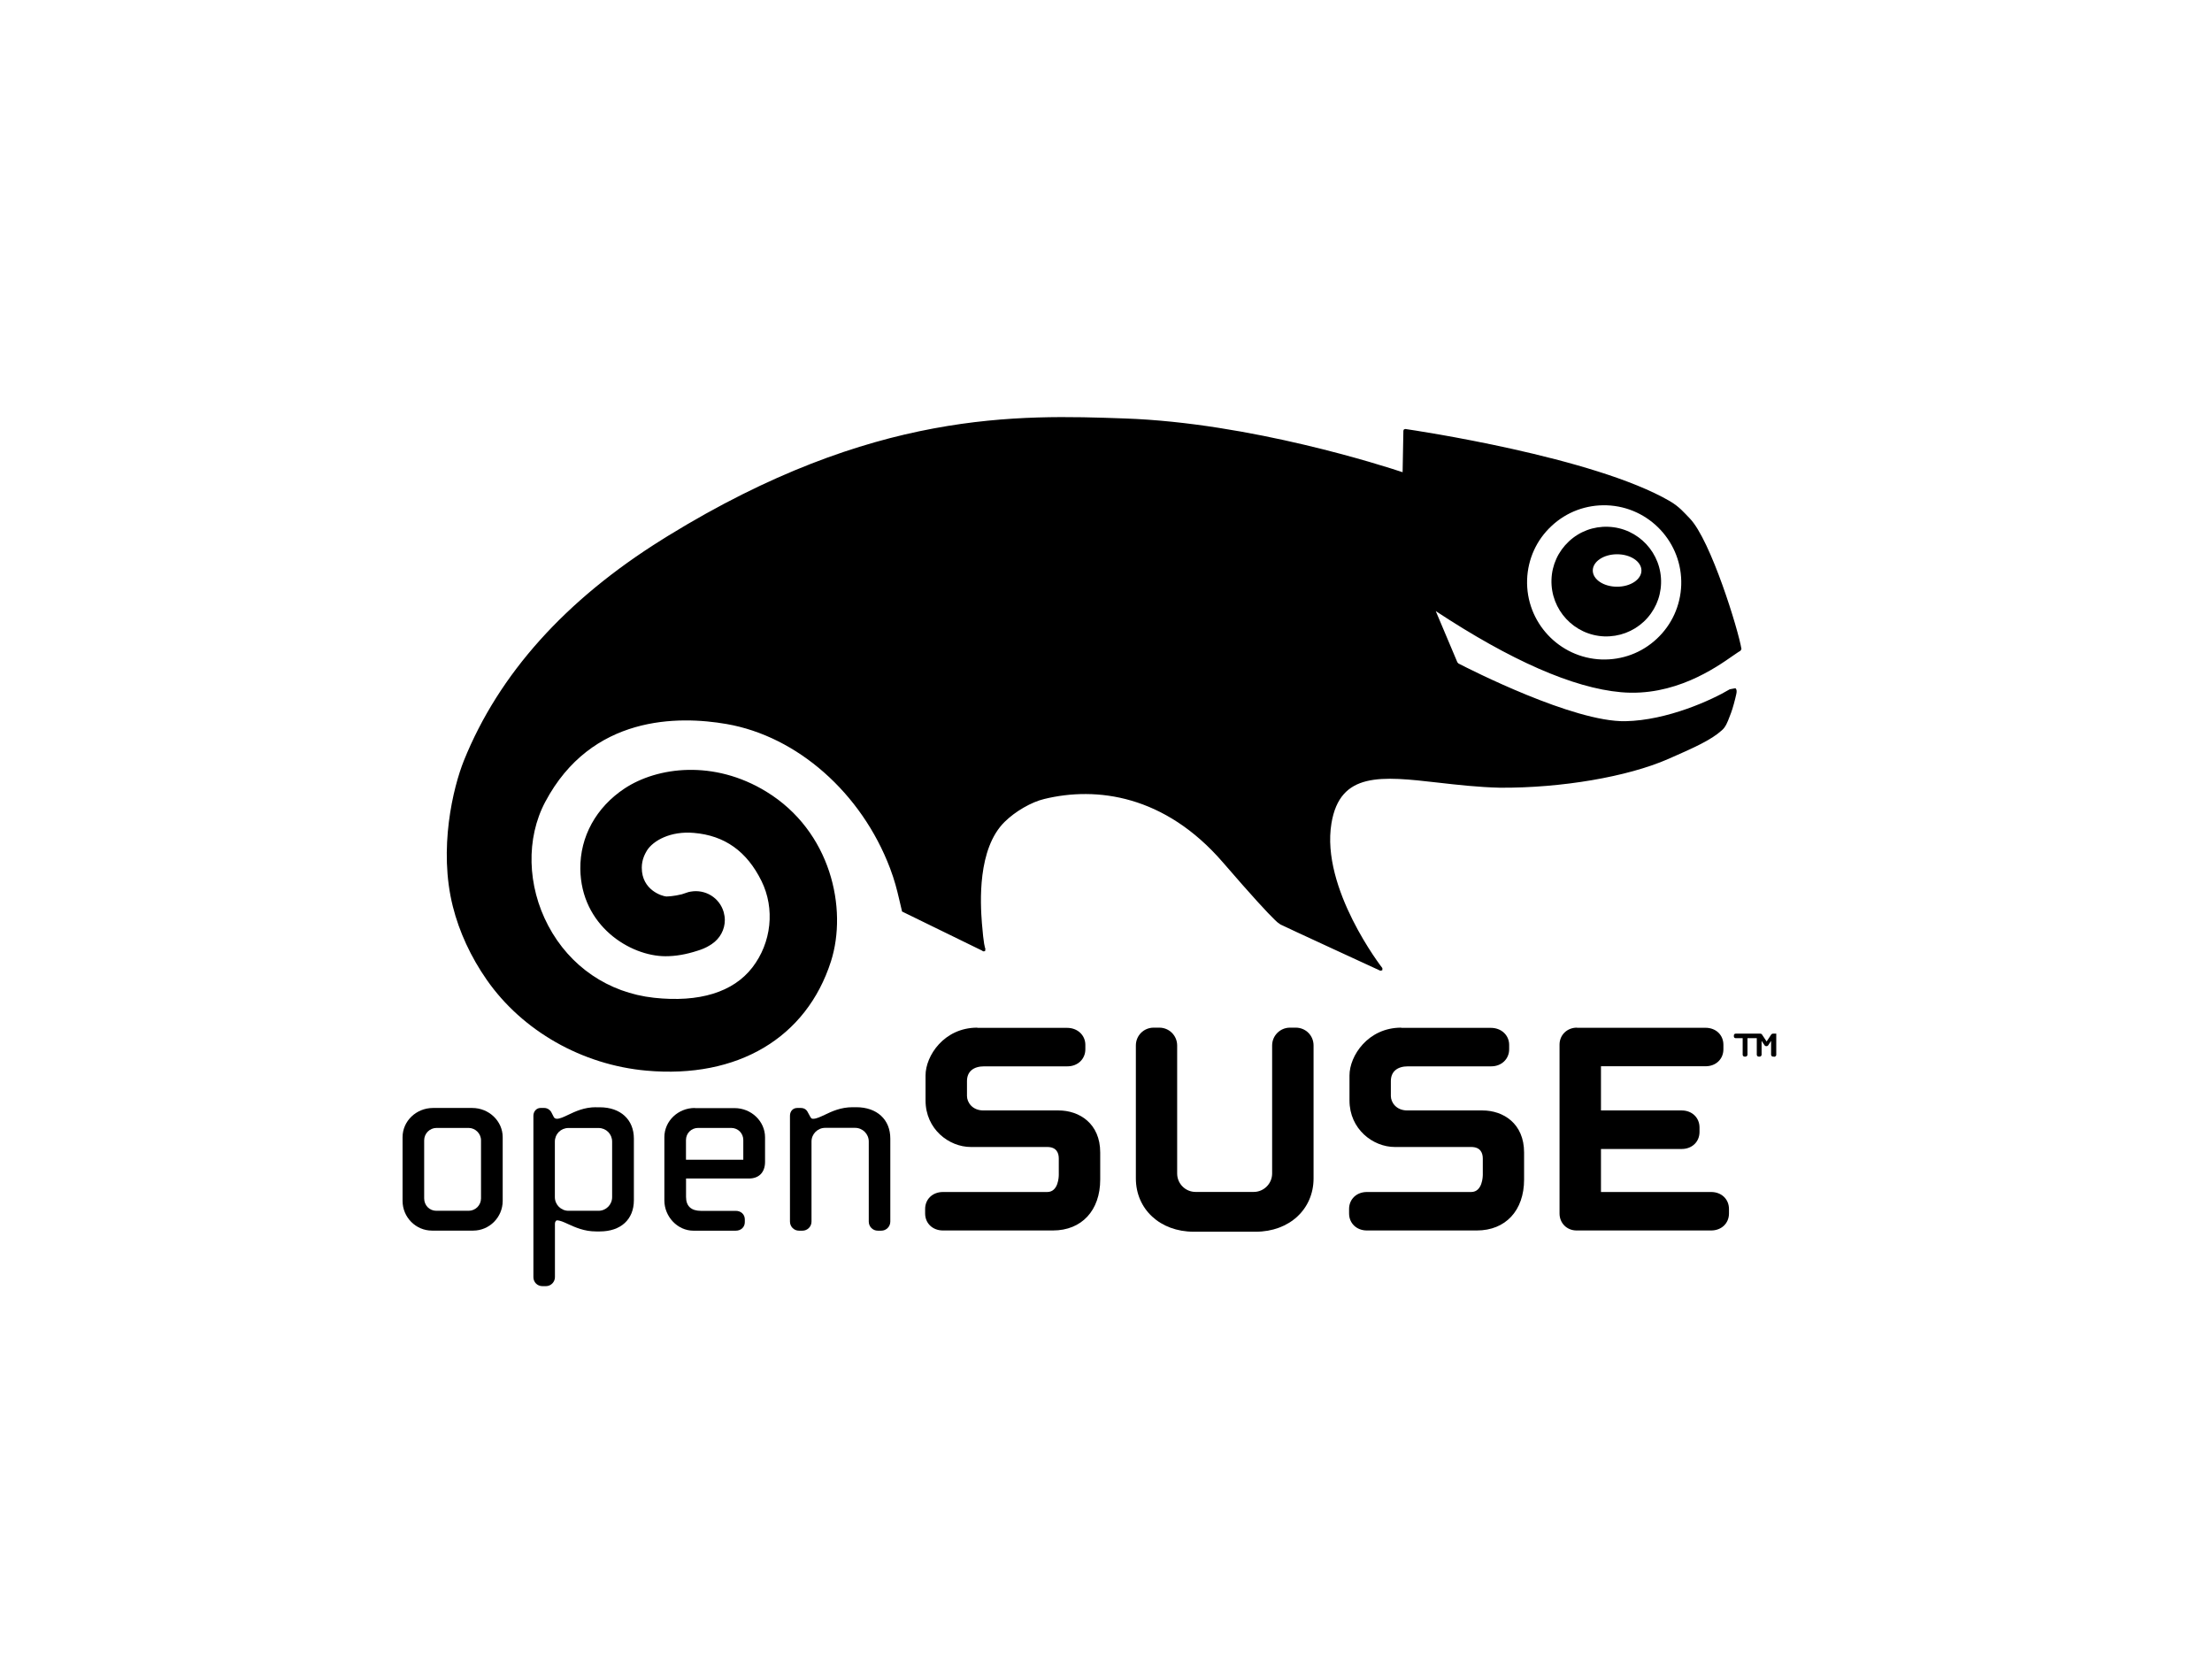
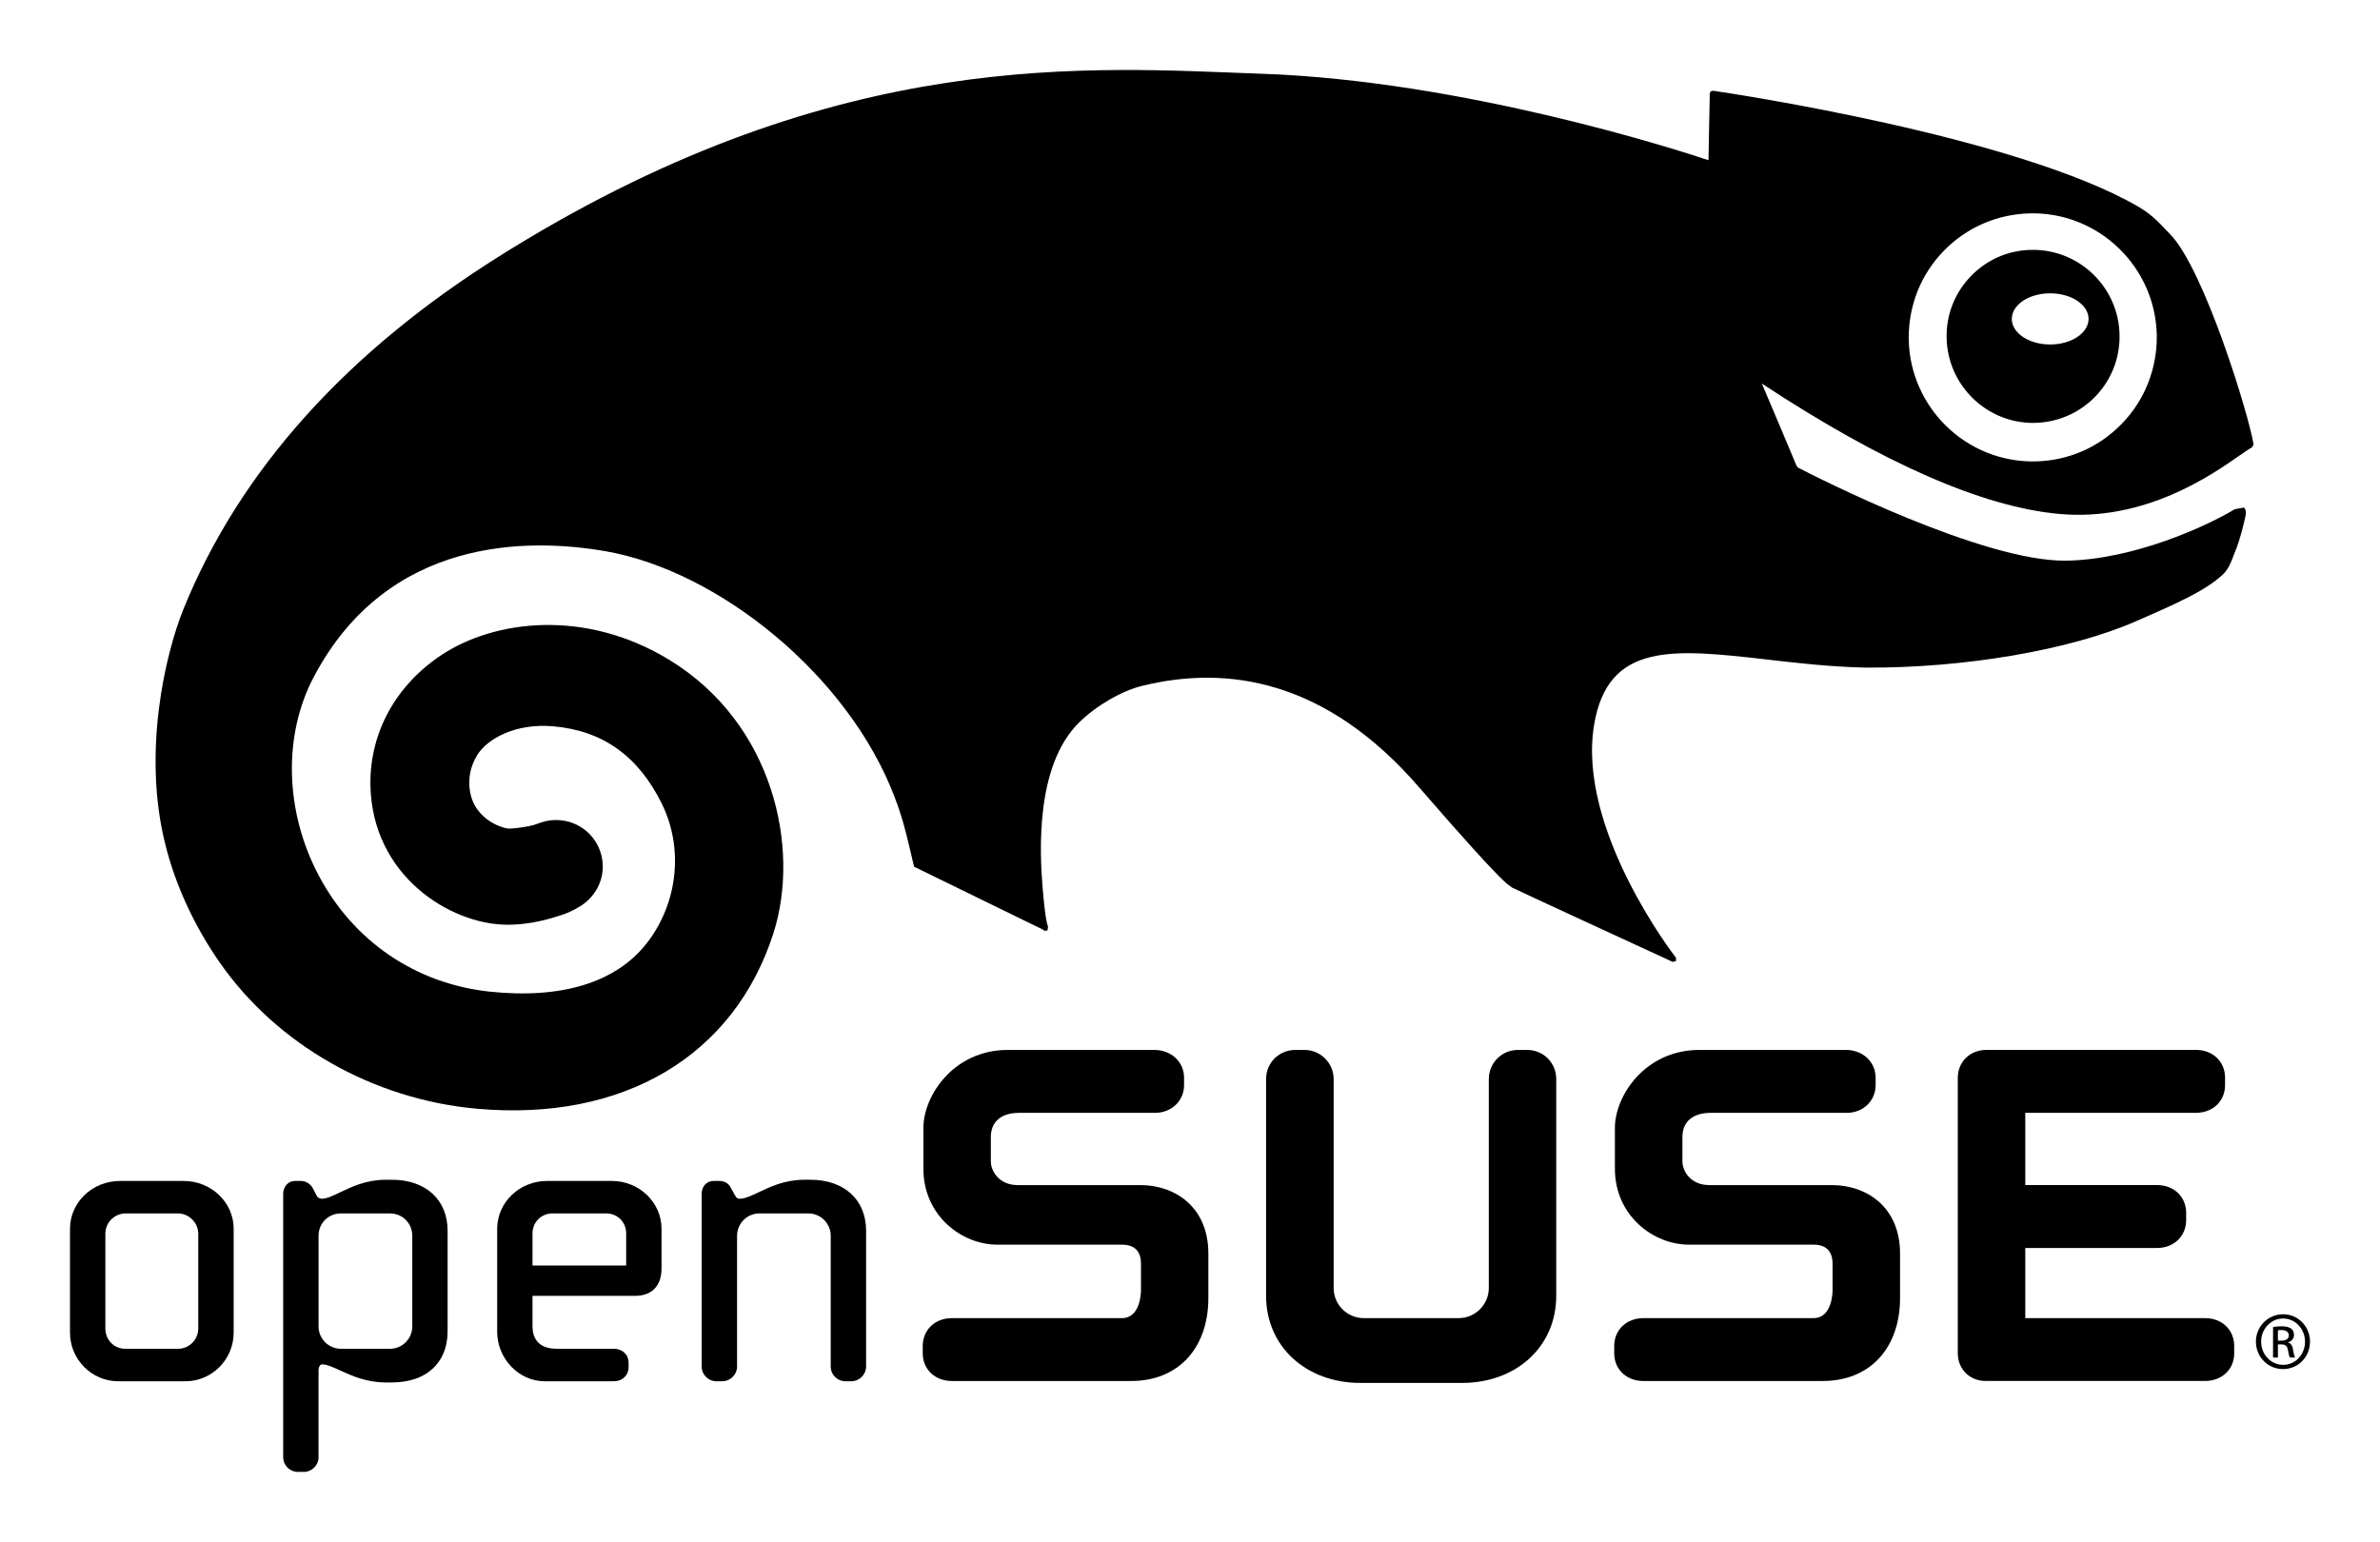
- <svg xmlns="http://www.w3.org/2000/svg" width="400" height="300" id="svg4578" version="1.0">
-   <defs id="defs4580" />
-   <g id="layer1">
-     <path id="path1977" d="M 290.123,115.08 C 284.663,114.879 280.376,110.276 280.559,104.807 C 280.643,102.16 281.774,99.713 283.698,97.906 C 285.629,96.1 288.151,95.16 290.798,95.259 C 296.267,95.45 300.554,100.046 300.371,105.523 C 300.288,108.162 299.172,110.609 297.241,112.424 C 295.301,114.222 292.779,115.162 290.123,115.08 L 290.123,115.08 z M 292.422,106.097 C 294.852,106.097 296.824,104.782 296.824,103.168 C 296.824,101.544 294.852,100.229 292.422,100.229 C 289.99,100.229 288.025,101.544 288.025,103.168 C 288.025,104.782 289.99,106.097 292.422,106.097" style="fill:#000000;fill-opacity:1;fill-rule:nonzero;stroke:none;stroke-miterlimit:4" />
-     <path id="path1979" d="M 177.779,172.035 L 178.131,172.002 L 178.188,171.585 C 178.098,171.259 177.886,170.965 177.558,166.915 C 177.28,163.33 176.717,153.499 181.665,148.624 C 183.585,146.721 186.516,145.031 188.827,144.484 C 198.307,142.173 210.613,143.773 221.122,155.924 C 226.544,162.203 229.206,165.069 230.537,166.351 L 230.994,166.776 L 231.55,167.176 C 231.982,167.421 249.611,175.538 249.611,175.538 L 249.97,175.448 L 249.979,175.065 C 249.865,174.934 238.809,160.652 240.768,148.885 C 242.32,139.511 249.783,140.352 260.096,141.528 C 263.469,141.912 267.307,142.353 271.275,142.443 C 282.355,142.508 294.294,140.475 301.651,137.257 C 306.412,135.175 309.449,133.803 311.352,132.072 C 312.037,131.509 312.396,130.578 312.764,129.598 L 313.018,128.937 C 313.328,128.145 313.777,126.446 313.974,125.523 C 314.064,125.115 314.104,124.674 313.817,124.454 L 312.797,124.642 C 309.572,126.577 301.495,130.268 293.935,130.415 C 284.569,130.61 265.69,120.991 263.722,119.971 L 263.535,119.751 C 263.06,118.623 260.227,111.919 259.631,110.507 C 273.219,119.456 284.487,124.405 293.118,125.173 C 302.721,126.03 310.209,120.788 313.41,118.55 C 314.038,118.125 314.513,117.782 314.708,117.709 L 314.912,117.374 C 314.381,114.002 309.359,97.671 305.57,93.751 C 304.517,92.673 303.676,91.628 301.977,90.632 C 288.251,82.63 255.662,77.795 254.136,77.575 L 253.874,77.649 L 253.777,77.877 C 253.777,77.877 253.654,84.638 253.637,85.39 C 250.305,84.279 226.112,76.464 203.427,75.673 C 184.198,74.995 157.928,74.08 120.808,96.895 L 119.713,97.58 C 102.255,108.473 90.203,121.898 83.899,137.51 C 81.923,142.418 79.261,153.499 81.89,163.926 C 83.033,168.491 85.148,173.064 88.007,177.163 C 94.449,186.422 105.269,192.572 116.921,193.608 C 133.366,195.078 145.827,187.688 150.261,173.855 C 153.306,164.31 150.261,150.306 138.584,143.161 C 129.087,137.339 118.864,138.67 112.944,142.581 C 107.8,145.994 104.885,151.286 104.942,157.108 C 105.056,167.421 113.949,172.908 120.334,172.916 C 122.195,172.916 124.057,172.598 126.164,171.912 C 126.908,171.683 127.618,171.406 128.393,170.924 L 128.63,170.769 L 128.785,170.679 L 128.728,170.704 C 130.19,169.724 131.072,168.108 131.072,166.376 C 131.072,165.902 130.998,165.421 130.867,164.939 C 130.116,162.334 127.536,160.75 124.857,161.24 L 124.498,161.313 L 124.008,161.476 L 123.298,161.714 C 121.828,162.081 120.717,162.106 120.489,162.113 C 119.738,162.064 116.055,160.963 116.055,156.929 L 116.055,156.88 C 116.063,155.402 116.659,154.364 116.986,153.801 C 118.121,152.005 121.256,150.241 125.494,150.617 C 131.047,151.09 135.048,153.94 137.702,159.313 C 140.168,164.31 139.523,170.451 136.044,174.958 C 132.59,179.425 126.442,181.319 118.26,180.429 C 110.012,179.523 103.039,174.778 99.136,167.389 C 95.314,160.17 95.102,151.604 98.589,145.023 C 106.942,129.264 122.71,129.427 131.357,130.921 C 144.161,133.134 155.781,143.381 160.95,157.01 C 161.774,159.182 162.199,160.905 162.566,162.473 L 163.122,164.833 L 177.582,171.896 L 177.779,172.035 L 177.779,172.035 z M 280.568,95.115 C 277.841,97.646 276.28,101.1 276.15,104.824 C 275.897,112.499 281.924,118.966 289.598,119.252 C 293.339,119.375 296.882,118.06 299.601,115.512 C 302.32,112.973 303.881,109.527 304.019,105.811 C 304.28,98.128 298.254,91.652 290.563,91.375 C 286.839,91.253 283.286,92.567 280.568,95.115" style="fill:#000000;fill-opacity:1;fill-rule:evenodd;stroke:none;stroke-miterlimit:4" />
-     <path style="fill:#000000;fill-opacity:1;stroke:none" d="M 320.781,191.072 L 320.619,191.072 C 320.432,191.072 320.27,190.91 320.27,190.723 L 320.27,188.222 L 319.723,189.056 C 319.661,189.143 319.549,189.18 319.449,189.18 L 319.387,189.18 C 319.287,189.18 319.175,189.143 319.113,189.056 L 318.553,188.222 L 318.553,190.723 C 318.553,190.91 318.391,191.072 318.192,191.072 L 318.03,191.072 C 317.844,191.072 317.682,190.91 317.682,190.723 L 317.682,187.736 L 316.002,187.736 L 316.002,190.723 C 316.002,190.91 315.827,191.072 315.628,191.072 L 315.479,191.072 C 315.292,191.072 315.13,190.91 315.13,190.723 L 315.13,187.736 L 313.874,187.736 C 313.687,187.736 313.538,187.612 313.538,187.413 L 313.538,187.239 C 313.538,187.04 313.687,186.915 313.874,186.915 L 318.279,186.915 C 318.454,186.915 318.565,186.977 318.628,187.077 L 319.462,188.334 L 320.295,187.077 C 320.357,186.99 320.457,186.915 320.644,186.915 L 321.204,186.915 L 321.204,190.748 C 321.204,190.935 321.03,191.097 320.831,191.097" id="path2095" />
-     <path style="fill:#000000;fill-opacity:1;stroke:none" d="M 176.727,185.832 C 170.703,185.832 167.368,190.935 167.368,194.469 L 167.368,199 C 167.368,204.189 171.611,207.412 175.557,207.412 L 189.371,207.412 C 191.101,207.412 191.462,208.545 191.462,209.503 L 191.462,212.428 C 191.462,212.739 191.412,215.552 189.371,215.552 L 170.516,215.552 C 168.649,215.552 167.293,216.846 167.293,218.626 L 167.293,219.435 C 167.293,221.202 168.637,222.509 170.516,222.509 L 190.404,222.509 C 195.594,222.509 198.954,218.899 198.954,213.299 L 198.954,208.408 C 198.954,203.156 195.171,200.804 191.425,200.804 L 177.834,200.804 C 175.781,200.804 174.86,199.286 174.86,198.191 L 174.86,195.502 C 174.86,193.797 175.992,192.827 177.983,192.827 L 193.042,192.827 C 194.884,192.827 196.266,191.507 196.266,189.753 L 196.266,188.944 C 196.266,187.201 194.859,185.87 192.98,185.87 L 176.751,185.87" id="path2097" />
-     <path style="fill:#000000;fill-opacity:1;stroke:none" d="M 233.266,185.832 C 231.486,185.832 230.042,187.276 230.042,189.056 L 230.042,212.204 C 230.042,214.046 228.536,215.539 226.707,215.539 L 216.203,215.539 C 214.361,215.539 212.868,214.046 212.868,212.204 L 212.868,189.056 C 212.868,187.276 211.436,185.832 209.644,185.832 L 208.624,185.832 C 206.832,185.832 205.4,187.251 205.4,189.056 L 205.4,213.087 C 205.4,218.675 209.794,222.733 215.854,222.733 L 227.08,222.733 C 233.141,222.733 237.534,218.675 237.534,213.087 L 237.534,189.056 C 237.534,187.251 236.115,185.832 234.311,185.832 L 233.29,185.832" id="path2099" />
-     <path style="fill:#000000;fill-opacity:1;stroke:none" d="M 253.389,185.832 C 247.366,185.832 244.031,190.935 244.031,194.469 L 244.031,199 C 244.031,204.189 248.287,207.412 252.22,207.412 L 266.034,207.412 C 267.764,207.412 268.137,208.545 268.137,209.503 L 268.137,212.428 C 268.137,212.739 268.075,215.552 266.034,215.552 L 247.179,215.552 C 245.312,215.552 243.956,216.846 243.956,218.626 L 243.956,219.435 C 243.956,221.202 245.312,222.509 247.179,222.509 L 267.055,222.509 C 272.257,222.509 275.604,218.899 275.604,213.299 L 275.604,208.408 C 275.604,203.156 271.834,200.804 268.075,200.804 L 254.485,200.804 C 252.431,200.804 251.51,199.286 251.51,198.191 L 251.51,195.502 C 251.51,193.797 252.643,192.827 254.622,192.827 L 269.68,192.827 C 271.51,192.827 272.904,191.507 272.904,189.753 L 272.904,188.944 C 272.904,187.201 271.497,185.87 269.606,185.87 L 253.389,185.87" id="path2101" />
-     <path style="fill:#000000;fill-opacity:1;stroke:none" d="M 285.162,185.832 C 283.383,185.832 282.014,187.151 282.014,188.906 L 282.014,219.435 C 282.014,221.177 283.333,222.509 285.1,222.509 L 309.43,222.509 C 311.297,222.509 312.654,221.214 312.654,219.435 L 312.654,218.626 C 312.654,216.858 311.31,215.552 309.43,215.552 C 309.43,215.552 290.402,215.552 289.506,215.552 C 289.506,214.755 289.506,208.57 289.506,207.773 C 290.402,207.773 304.104,207.773 304.104,207.773 C 305.971,207.773 307.327,206.479 307.327,204.687 L 307.327,203.89 C 307.327,202.111 305.971,200.804 304.104,200.804 C 304.104,200.804 290.402,200.804 289.506,200.804 C 289.506,200.008 289.506,193.611 289.506,192.814 C 290.402,192.814 308.422,192.814 308.422,192.814 C 310.289,192.814 311.646,191.52 311.646,189.74 L 311.646,188.931 C 311.646,187.151 310.289,185.857 308.422,185.857 L 285.175,185.857" id="path2103" />
-     <path style="fill:#000000;fill-opacity:1;stroke:none" d="M 78.309,200.356 C 75.273,200.356 72.796,202.72 72.796,205.645 L 72.796,217.157 C 72.796,220.119 75.186,222.534 78.123,222.534 L 85.565,222.534 C 88.502,222.534 90.904,220.119 90.904,217.157 L 90.904,205.645 C 90.904,202.733 88.427,200.356 85.391,200.356 L 78.309,200.356 z M 76.704,216.709 L 76.704,206.205 C 76.704,204.973 77.712,203.965 78.944,203.965 L 84.744,203.965 C 85.951,203.965 86.984,204.986 86.984,206.205 L 86.984,216.709 C 86.984,217.941 85.976,218.949 84.744,218.949 L 78.894,218.949 C 77.662,218.949 76.704,217.966 76.704,216.709" id="path2105" />
-     <path style="fill:#000000;fill-opacity:1;stroke:none" d="M 107.78,200.219 C 105.627,200.219 104.021,200.991 102.714,201.613 C 101.93,201.986 101.246,202.31 100.711,202.31 C 100.487,202.31 100.275,202.21 100.163,202.036 L 99.678,201.09 C 99.566,200.841 99.068,200.356 98.446,200.356 L 97.724,200.356 C 97.027,200.356 96.455,200.978 96.455,201.762 L 96.455,230.946 C 96.455,231.855 97.164,232.577 98.085,232.577 L 98.72,232.577 C 99.616,232.577 100.35,231.842 100.35,230.946 L 100.35,221.264 C 100.35,220.978 100.537,220.679 100.711,220.679 C 101.246,220.679 101.93,220.978 102.727,221.351 C 104.021,221.936 105.639,222.683 107.792,222.683 L 108.464,222.683 C 112.26,222.683 114.625,220.517 114.625,217.033 L 114.625,205.894 C 114.625,202.459 112.21,200.232 108.464,200.232 L 107.78,200.232 L 107.78,200.232 L 107.78,200.219 z M 100.337,216.485 L 100.337,206.442 C 100.337,205.06 101.42,203.977 102.802,203.977 L 108.228,203.977 C 109.609,203.977 110.692,205.06 110.692,206.442 L 110.692,216.485 C 110.692,217.841 109.597,218.949 108.228,218.949 L 102.802,218.949 C 101.445,218.949 100.337,217.841 100.337,216.485" id="path2107" />
-     <path style="fill:#000000;fill-opacity:1;stroke:none" d="M 125.651,200.356 C 122.614,200.356 120.138,202.72 120.138,205.645 L 120.138,217.07 C 120.138,220.032 122.54,222.546 125.377,222.546 L 133.056,222.546 C 134.002,222.546 134.686,221.899 134.686,221.003 L 134.686,220.505 C 134.686,219.609 134.002,218.962 133.056,218.962 L 126.759,218.962 C 124.991,218.962 124.058,218.103 124.058,216.448 C 124.058,216.448 124.058,213.573 124.058,213.112 C 124.568,213.112 135.433,213.112 135.433,213.112 C 137.25,213.112 138.345,211.992 138.345,210.101 L 138.345,205.67 C 138.345,202.758 135.869,200.381 132.832,200.381 L 125.664,200.381 L 125.651,200.356 z M 124.046,206.155 C 124.046,204.936 125.004,203.965 126.236,203.965 L 132.222,203.965 C 133.454,203.965 134.412,204.923 134.412,206.155 C 134.412,206.155 134.412,209.254 134.412,209.715 C 133.927,209.715 124.531,209.715 124.046,209.715 C 124.046,209.254 124.046,206.155 124.046,206.155" id="path2109" />
-     <path style="fill:#000000;fill-opacity:1;stroke:none" d="M 154.176,200.219 C 152.035,200.219 150.417,200.978 149.123,201.601 C 148.314,201.974 147.617,202.31 147.057,202.31 C 146.808,202.31 146.708,202.285 146.522,201.949 L 146.074,201.127 C 145.825,200.617 145.389,200.356 144.792,200.356 L 144.157,200.356 C 143.398,200.356 142.851,200.941 142.851,201.762 L 142.851,220.903 C 142.851,221.812 143.572,222.546 144.481,222.546 L 145.115,222.546 C 146.012,222.546 146.746,221.812 146.746,220.903 L 146.746,206.417 C 146.746,205.06 147.854,203.952 149.21,203.952 L 154.636,203.952 C 155.993,203.952 157.1,205.06 157.1,206.417 L 157.1,220.903 C 157.1,221.812 157.822,222.546 158.731,222.546 L 159.365,222.546 C 160.261,222.546 160.996,221.812 160.996,220.903 L 160.996,205.882 C 160.996,202.447 158.581,200.219 154.835,200.219 L 154.151,200.219" id="path2111" />
+ <svg xmlns="http://www.w3.org/2000/svg" width="340" height="220.303" id="svg3030" version="1.1">
+   <defs id="defs3032" />
+   <g id="layer1" transform="translate(-232.8571,-406.3453)">
+     <path d="m 523.715,442.053 c -3.311,-0.119 -6.451,1.051 -8.85,3.301 -2.399,2.25 -3.815,5.298 -3.915,8.599 -0.23,6.821 5.111,12.559 11.916,12.81 3.309,0.1 6.465,-1.07 8.878,-3.32 2.41,-2.261 3.795,-5.311 3.901,-8.599 0.23,-6.819 -5.109,-12.549 -11.93,-12.791 z m 2.021,13.512 c -3.031,0 -5.479,-1.64 -5.479,-3.65 0,-2.029 2.448,-3.66 5.479,-3.66 3.031,0 5.486,1.631 5.486,3.66 0,2.01 -2.457,3.65 -5.486,3.65 z m 27.153,15.799 c 0.805,-0.531 1.396,-0.972 1.645,-1.07 l 0.268,-0.419 c -0.68,-4.279 -7.059,-25.029 -11.884,-30.019 -1.329,-1.359 -2.394,-2.699 -4.55,-3.96 -17.454,-10.171 -58.863,-16.309 -60.803,-16.59 l -0.33,0.091 -0.125,0.3 c 0,0 -0.16,8.58 -0.184,9.539 -4.229,-1.421 -34.972,-11.351 -63.791,-12.351 -24.44,-0.859 -60.033,-4.02 -107.196,24.98 l -1.394,0.868 c -22.19,13.841 -37.51,30.91 -45.518,50.739 -2.512,6.24 -5.889,20.32 -2.541,33.569 1.442,5.791 4.13,11.611 7.756,16.819 8.194,11.77 21.944,19.58 36.749,20.899 20.904,1.87 36.733,-7.519 42.363,-25.099 3.871,-12.13 0,-29.928 -14.839,-39.008 -12.07,-7.391 -25.049,-5.711 -32.578,-0.73 -6.531,4.33 -10.23,11.06 -10.165,18.451 0.151,13.11 11.444,20.078 19.564,20.099 2.359,0 4.728,-0.41 7.399,-1.28 0.951,-0.289 1.845,-0.649 2.831,-1.259 l 0.309,-0.181 0.195,-0.13 -0.065,0.039 c 1.85,-1.261 2.964,-3.311 2.964,-5.511 0,-0.6 -0.084,-1.208 -0.256,-1.821 -0.959,-3.32 -4.239,-5.328 -7.638,-4.709 l -0.46,0.109 -0.621,0.189 -0.901,0.31 c -1.87,0.46 -3.269,0.5 -3.569,0.51 -0.951,-0.061 -5.625,-1.461 -5.625,-6.58 l 0,-0.07 c 0,-1.88 0.754,-3.199 1.17,-3.92 1.454,-2.28 5.435,-4.518 10.814,-4.05 7.059,0.61 12.149,4.23 15.52,11.06 3.129,6.349 2.31,14.159 -2.11,19.88 -4.39,5.668 -12.205,8.078 -22.599,6.959 -10.481,-1.159 -19.34,-7.191 -24.303,-16.579 -4.856,-9.178 -5.121,-20.059 -0.686,-28.418 10.609,-20.029 30.649,-19.82 41.637,-17.921 16.26,2.82 34.758,17.819 41.319,35.139 1.059,2.761 1.599,4.949 2.071,6.951 l 0.709,2.99 18.37,8.969 0.24,0.181 0.446,-0.04 0.081,-0.53 c -0.114,-0.41 -0.381,-0.789 -0.805,-5.93 -0.349,-4.562 -1.059,-17.051 5.228,-23.24 2.441,-2.419 6.161,-4.578 9.099,-5.269 12.04,-2.941 26.159,-0.912 39.507,14.539 6.91,7.98 10.279,11.619 11.97,13.249 l 0.589,0.531 0.695,0.519 c 0.554,0.302 22.954,10.621 22.954,10.621 l 0.461,-0.11 0.01,-0.479 c -0.149,-0.17 -14.199,-18.328 -11.698,-33.279 1.97,-11.909 11.447,-10.83 24.558,-9.35 4.279,0.5 9.152,1.059 14.196,1.172 14.084,0.089 29.254,-2.512 38.604,-6.602 6.049,-2.629 9.909,-4.379 12.328,-6.579 0.87,-0.721 1.321,-1.891 1.791,-3.15 l 0.33,-0.831 c 0.391,-1.021 0.966,-3.171 1.219,-4.35 0.102,-0.519 0.161,-1.068 -0.209,-1.359 l -1.294,0.24 c -4.106,2.471 -14.369,7.15 -23.965,7.35 -11.914,0.24 -35.898,-11.981 -38.399,-13.28 l -0.24,-0.279 c -0.589,-1.44 -4.19,-9.95 -4.96,-11.749 17.27,11.379 31.594,17.668 42.559,18.638 12.207,1.087 21.721,-5.574 25.785,-8.422 z m -47.347,-17.439 c 0.175,-4.73 2.155,-9.12 5.614,-12.34 3.46,-3.231 7.975,-4.9 12.708,-4.749 9.76,0.349 17.43,8.589 17.095,18.338 -0.184,4.73 -2.164,9.12 -5.614,12.33 -3.46,3.25 -7.964,4.92 -12.719,4.76 -9.75,-0.36 -17.411,-8.58 -17.084,-18.338 z" id="Geeko" style="clip-rule:evenodd;fill:#000000;fill-opacity:1;fill-rule:evenodd" />
+     <path d="m 376.836,556.359 c -7.784,0 -12.065,6.58 -12.065,11.13 l 0,5.84 c 0,6.7 5.474,10.851 10.55,10.851 l 17.819,0 c 2.245,0 2.715,1.47 2.715,2.71 l 0,3.769 c 0,0.4 -0.081,4.02 -2.715,4.02 l -24.303,0 c -2.415,0 -4.16,1.68 -4.16,3.98 l 0,1.042 c 0,2.291 1.745,3.96 4.16,3.96 l 25.624,0 c 6.698,0 11.02,-4.66 11.02,-11.879 l 0,-6.302 c 0,-6.779 -4.87,-9.809 -9.706,-9.809 l -17.533,0 c -2.639,0 -3.836,-1.98 -3.836,-3.38 l 0,-3.48 c 0,-2.191 1.464,-3.46 4.025,-3.46 l 19.408,0 c 2.38,0 4.171,-1.71 4.171,-3.971 l 0,-1.04 c 0,-2.269 -1.821,-3.981 -4.251,-3.981 l -20.922,0 z" id="path7" style="fill:#000000;fill-opacity:1" />
+     <path d="m 449.698,556.359 c -2.301,0 -4.155,1.87 -4.155,4.171 l 0,29.838 c 0,2.391 -1.95,4.311 -4.311,4.311 l -13.545,0 c -2.369,0 -4.309,-1.92 -4.309,-4.311 l 0,-29.838 c 0,-2.301 -1.87,-4.171 -4.169,-4.171 l -1.31,0 c -2.334,0 -4.171,1.842 -4.171,4.171 l 0,30.968 c 0,7.21 5.674,12.44 13.489,12.44 l 14.485,0 c 7.805,0 13.475,-5.228 13.475,-12.44 l 0,-30.968 c 0,-2.329 -1.829,-4.171 -4.16,-4.171 l -1.319,0 z" id="path9" style="fill:#000000;fill-opacity:1" />
+     <path d="m 475.631,556.359 c -7.78,0 -12.074,6.58 -12.074,11.13 l 0,5.84 c 0,6.7 5.484,10.851 10.563,10.851 l 17.814,0 c 2.248,0 2.72,1.47 2.72,2.71 l 0,3.769 c 0,0.4 -0.081,4.02 -2.72,4.02 l -24.314,0 c -2.405,0 -4.16,1.68 -4.16,3.98 l 0,1.042 c 0,2.291 1.756,3.96 4.16,3.96 l 25.633,0 c 6.7,0 11.041,-4.66 11.041,-11.879 l 0,-6.302 c 0,-6.779 -4.885,-9.809 -9.72,-9.809 l -17.533,0 c -2.647,0 -3.839,-1.98 -3.839,-3.38 l 0,-3.48 c 0,-2.191 1.464,-3.46 4.025,-3.46 l 19.419,0 c 2.375,0 4.158,-1.71 4.158,-3.971 l 0,-1.04 c 0,-2.269 -1.819,-3.981 -4.26,-3.981 l -20.913,0 z" id="path11" style="fill:#000000;fill-opacity:1" />
+     <path d="m 516.596,556.359 c -2.31,0 -4.055,1.712 -4.055,3.981 l 0,39.358 c 0,2.259 1.705,3.96 3.964,3.96 l 31.364,0 c 2.415,0 4.16,-1.67 4.16,-3.96 l 0,-1.042 c 0,-2.299 -1.745,-3.979 -4.16,-3.979 0,0 -24.533,0 -25.687,0 0,-1.021 0,-9.011 0,-10.02 1.143,0 18.822,0 18.822,0 2.41,0 4.16,-1.691 4.16,-3.981 l 0,-1.04 c 0,-2.301 -1.75,-3.971 -4.16,-3.971 0,0 -17.679,0 -18.822,0 0,-1.03 0,-9.29 0,-10.32 1.143,0 24.382,0 24.382,0 2.406,0 4.16,-1.659 4.16,-3.971 l 0,-1.04 c 0,-2.301 -1.754,-3.981 -4.16,-3.981 l -29.968,0 z" id="path13" style="fill:#000000;fill-opacity:1" />
+     <g id="g15" style="fill:#000000;fill-opacity:1" transform="matrix(1.753857,0,0,1.753857,-611.6028,-134.1257)">
+       <path d="m 491.254,404.369 c -2.241,0 -4.065,1.744 -4.065,3.894 l 0,8.461 c 0,2.184 1.765,3.963 3.929,3.963 l 5.473,0 c 2.164,0 3.929,-1.779 3.929,-3.963 l 0,-8.461 c 0,-2.149 -1.825,-3.894 -4.065,-3.894 l -5.201,0 z m -1.184,12.019 0,-7.726 c 0,-0.906 0.744,-1.647 1.654,-1.647 l 4.264,0 c 0.89,0 1.648,0.758 1.648,1.647 l 0,7.726 c 0,0.912 -0.738,1.653 -1.648,1.653 l -4.296,0 c -0.912,0 -1.622,-0.725 -1.622,-1.653 z" id="path17" style="fill:#000000;fill-opacity:1" />
+       <path d="m 512.91,404.271 c -1.578,0 -2.768,0.564 -3.723,1.026 -0.582,0.279 -1.086,0.52 -1.477,0.52 -0.177,0 -0.328,-0.08 -0.408,-0.211 l -0.364,-0.696 c -0.091,-0.183 -0.456,-0.541 -0.907,-0.541 l -0.541,0 c -0.52,0 -0.936,0.467 -0.936,1.037 l 0,21.461 c 0,0.673 0.531,1.203 1.203,1.203 l 0.468,0 c 0.667,0 1.209,-0.536 1.209,-1.203 l 0,-7.121 c 0,-0.211 0.137,-0.439 0.276,-0.439 0.391,0 0.895,0.229 1.477,0.496 0.955,0.439 2.145,0.98 3.723,0.98 l 0.505,0 c 2.794,0 4.532,-1.597 4.532,-4.162 l 0,-8.192 c 0,-2.526 -1.775,-4.157 -4.532,-4.157 l -0.505,0 z m -5.475,11.952 0,-7.39 c 0,-1.021 0.798,-1.818 1.818,-1.818 l 3.997,0 c 1.021,0 1.818,0.798 1.818,1.818 l 0,7.39 c 0,1.003 -0.818,1.818 -1.818,1.818 l -3.997,0 c -1.001,0 -1.818,-0.815 -1.818,-1.818 z" id="path19" style="fill:#000000;fill-opacity:1" />
+       <path d="m 526.044,404.369 c -2.241,0 -4.06,1.744 -4.06,3.894 l 0,8.398 c 0,2.178 1.768,4.025 3.854,4.025 l 5.647,0 c 0.698,0 1.203,-0.484 1.203,-1.141 l 0,-0.37 c 0,-0.661 -0.505,-1.135 -1.203,-1.135 l -4.639,0 c -1.3,0 -1.986,-0.639 -1.986,-1.854 0,0 0,-2.115 0,-2.457 0.379,0 8.369,0 8.369,0 1.346,0 2.142,-0.821 2.142,-2.212 l 0,-3.256 c 0,-2.149 -1.822,-3.894 -4.054,-3.894 l -5.273,0 z m -1.183,4.265 c 0,-0.907 0.713,-1.619 1.621,-1.619 l 4.396,0 c 0.906,0 1.613,0.712 1.613,1.619 0,0 0,2.28 0,2.622 -0.364,0 -7.258,0 -7.631,0 10e-4,-0.342 10e-4,-2.622 10e-4,-2.622 z" id="path21" style="fill:#000000;fill-opacity:1" />
+       <path d="m 546.997,404.271 c -1.573,0 -2.76,0.564 -3.718,1.021 -0.596,0.28 -1.105,0.525 -1.521,0.525 -0.183,0 -0.257,-0.023 -0.399,-0.269 l -0.331,-0.604 c -0.19,-0.382 -0.513,-0.575 -0.949,-0.575 l -0.465,0 c -0.562,0 -0.972,0.438 -0.972,1.037 l 0,14.077 c 0,0.667 0.527,1.203 1.206,1.203 l 0.465,0 c 0.667,0 1.211,-0.542 1.211,-1.203 l 0,-10.65 c 0,-0.998 0.815,-1.818 1.813,-1.818 l 3.999,0 c 1.001,0 1.816,0.82 1.816,1.818 l 0,10.65 c 0,0.667 0.53,1.203 1.203,1.203 l 0.47,0 c 0.667,0 1.209,-0.542 1.209,-1.203 l 0,-11.055 c 0,-2.526 -1.776,-4.157 -4.535,-4.157 l -0.502,0 z" id="path23" style="fill:#000000;fill-opacity:1" />
+     </g>
+     <g id="g25" style="fill:#000000;fill-opacity:1" transform="matrix(1.753857,0,0,1.753857,-611.6028,-134.1257)">
+       <path d="m 667.456,415.229 c 1.218,0 2.188,0.99 2.188,2.229 0,1.257 -0.971,2.237 -2.198,2.237 -1.218,0 -2.208,-0.98 -2.208,-2.237 0,-1.238 0.99,-2.229 2.208,-2.229 l 0.01,0 z m -0.01,0.346 c -0.98,0 -1.782,0.842 -1.782,1.882 0,1.06 0.802,1.891 1.792,1.891 0.99,0.011 1.782,-0.831 1.782,-1.881 0,-1.05 -0.792,-1.892 -1.782,-1.892 l -0.01,0 z m -0.416,3.179 -0.396,0 0,-2.485 c 0.208,-0.03 0.406,-0.06 0.703,-0.06 0.377,0 0.624,0.079 0.772,0.188 0.149,0.108 0.229,0.276 0.229,0.515 0,0.326 -0.218,0.524 -0.485,0.604 l 0,0.021 c 0.218,0.039 0.366,0.237 0.416,0.604 0.06,0.387 0.118,0.535 0.158,0.614 l -0.416,0 c -0.06,-0.079 -0.119,-0.307 -0.168,-0.634 -0.06,-0.316 -0.218,-0.436 -0.535,-0.436 l -0.277,0 0,1.069 z m 0,-1.377 0.287,0 c 0.327,0 0.604,-0.118 0.604,-0.426 0,-0.218 -0.158,-0.436 -0.604,-0.436 -0.129,0 -0.218,0.01 -0.287,0.021 l 0,0.841 z" id="path27" style="fill:#000000;fill-opacity:1" />
+     </g>
  </g>
</svg>
